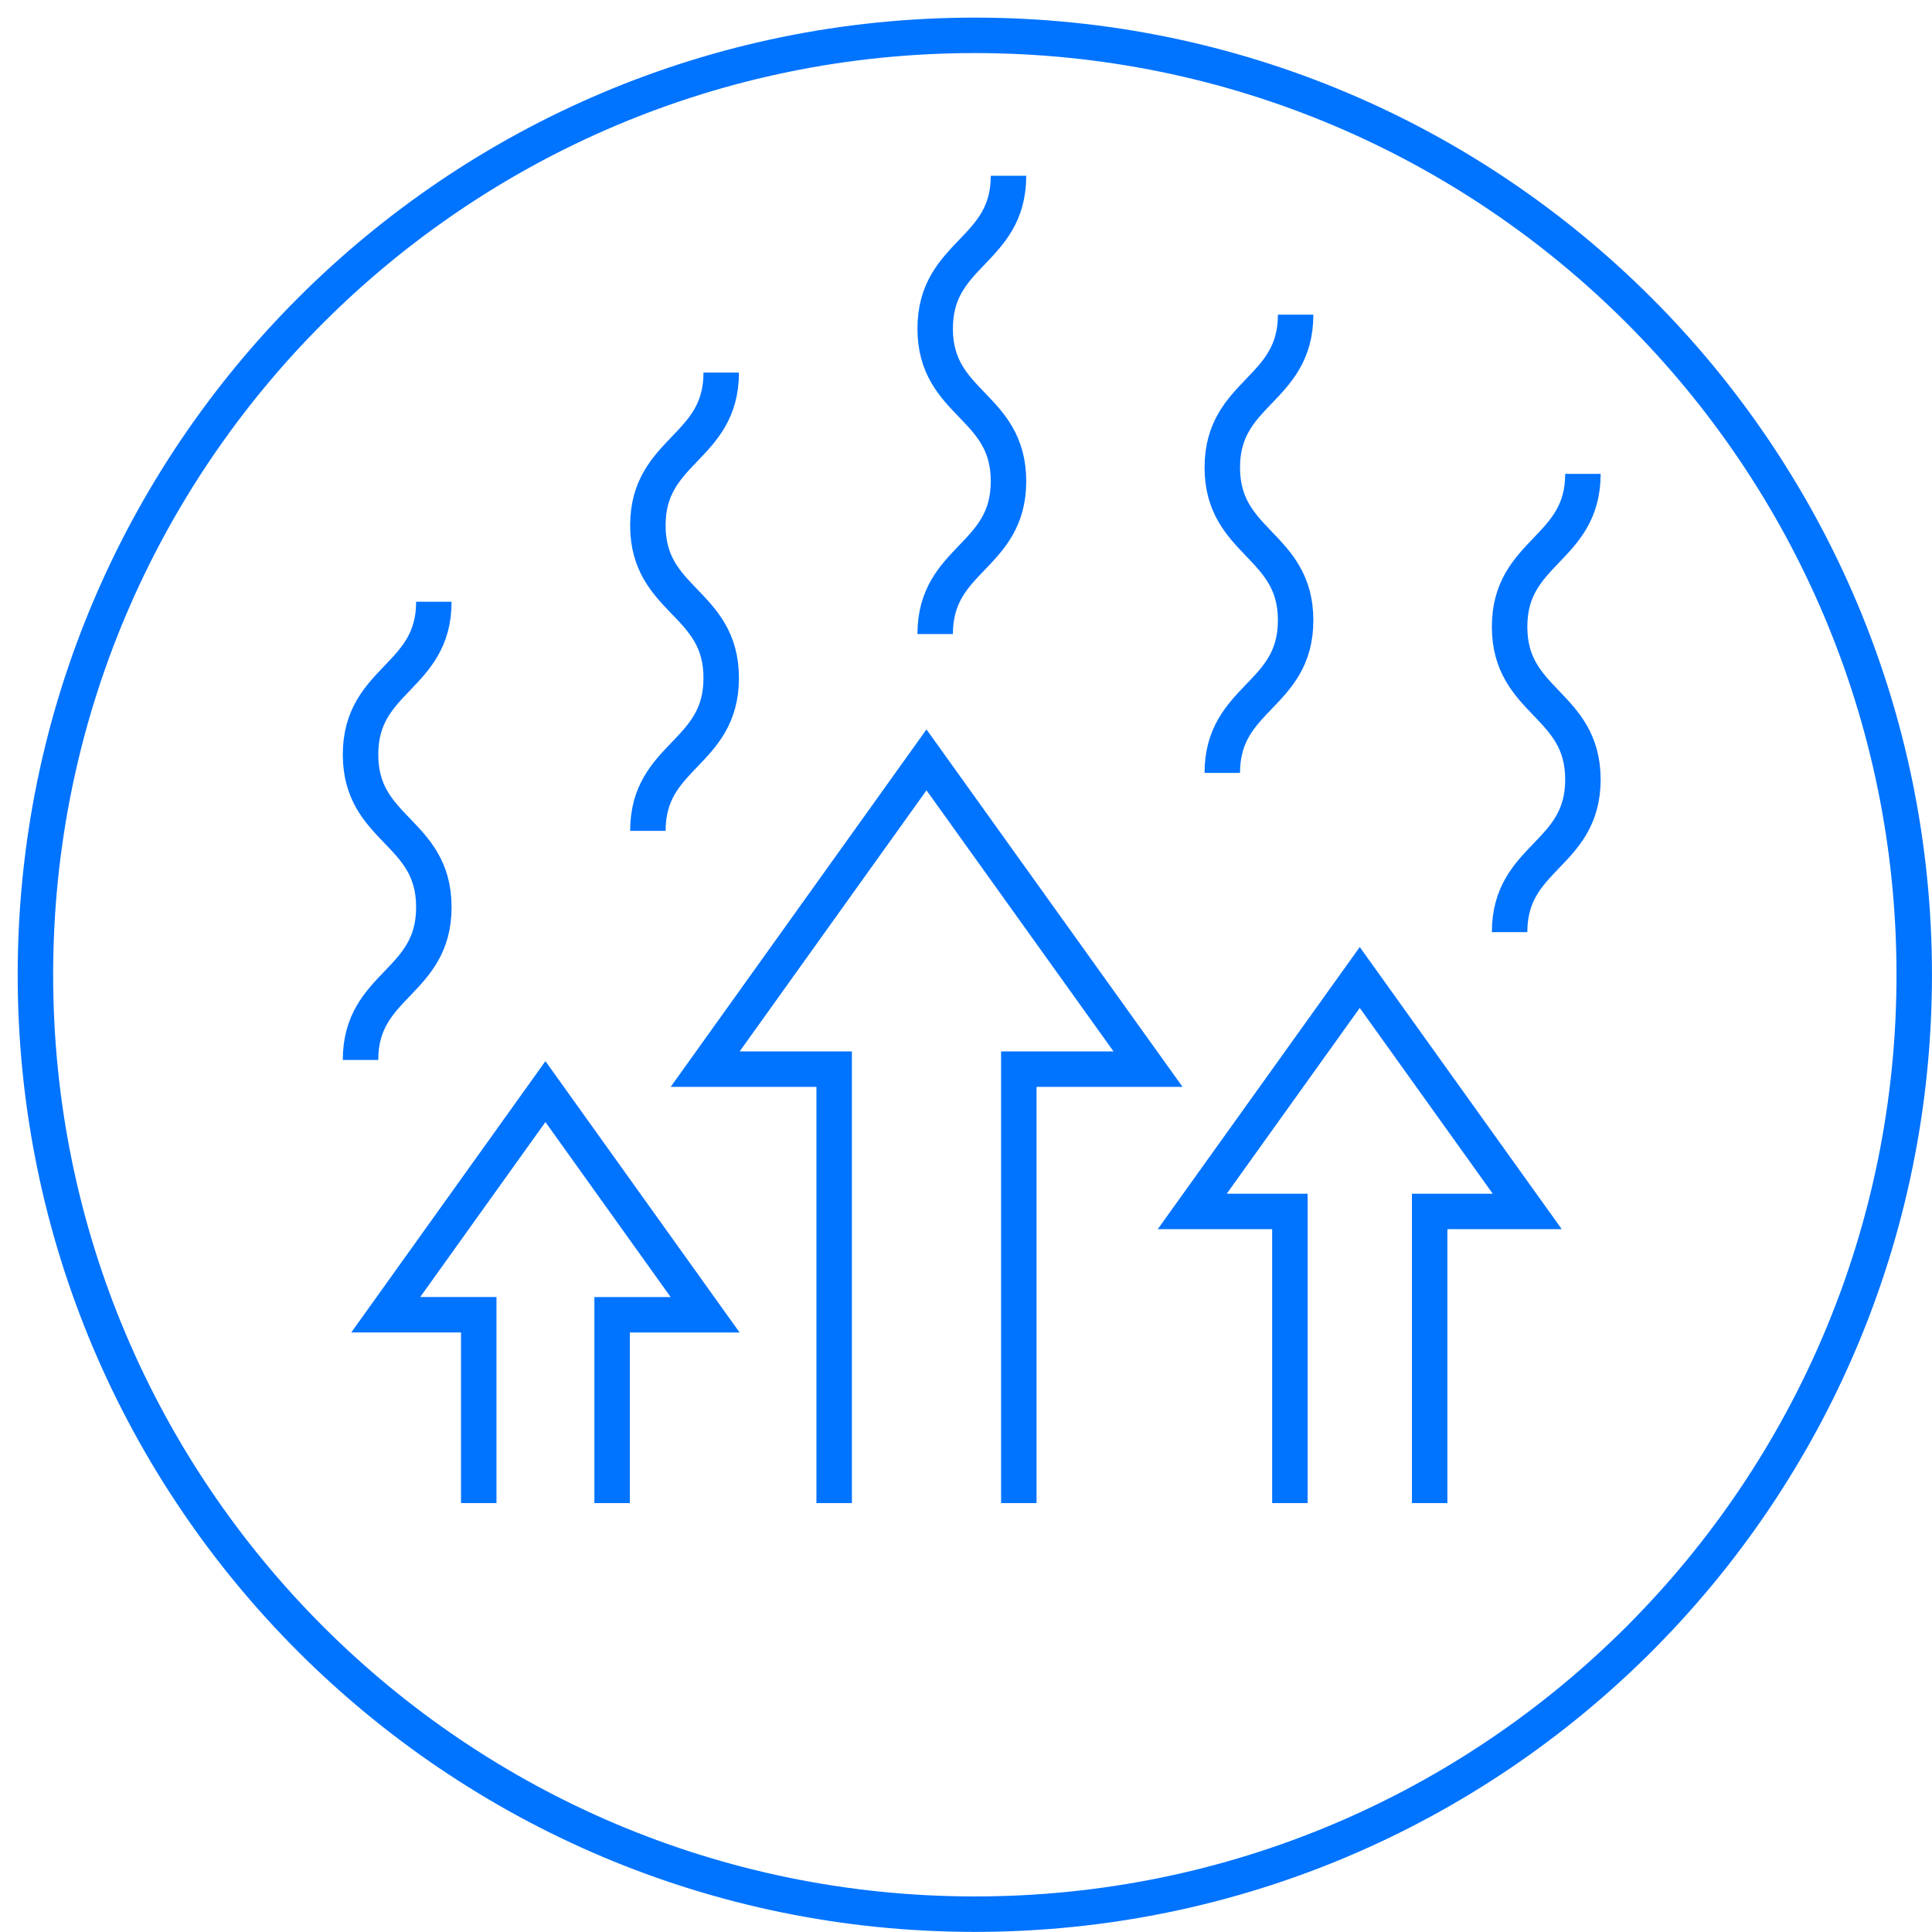
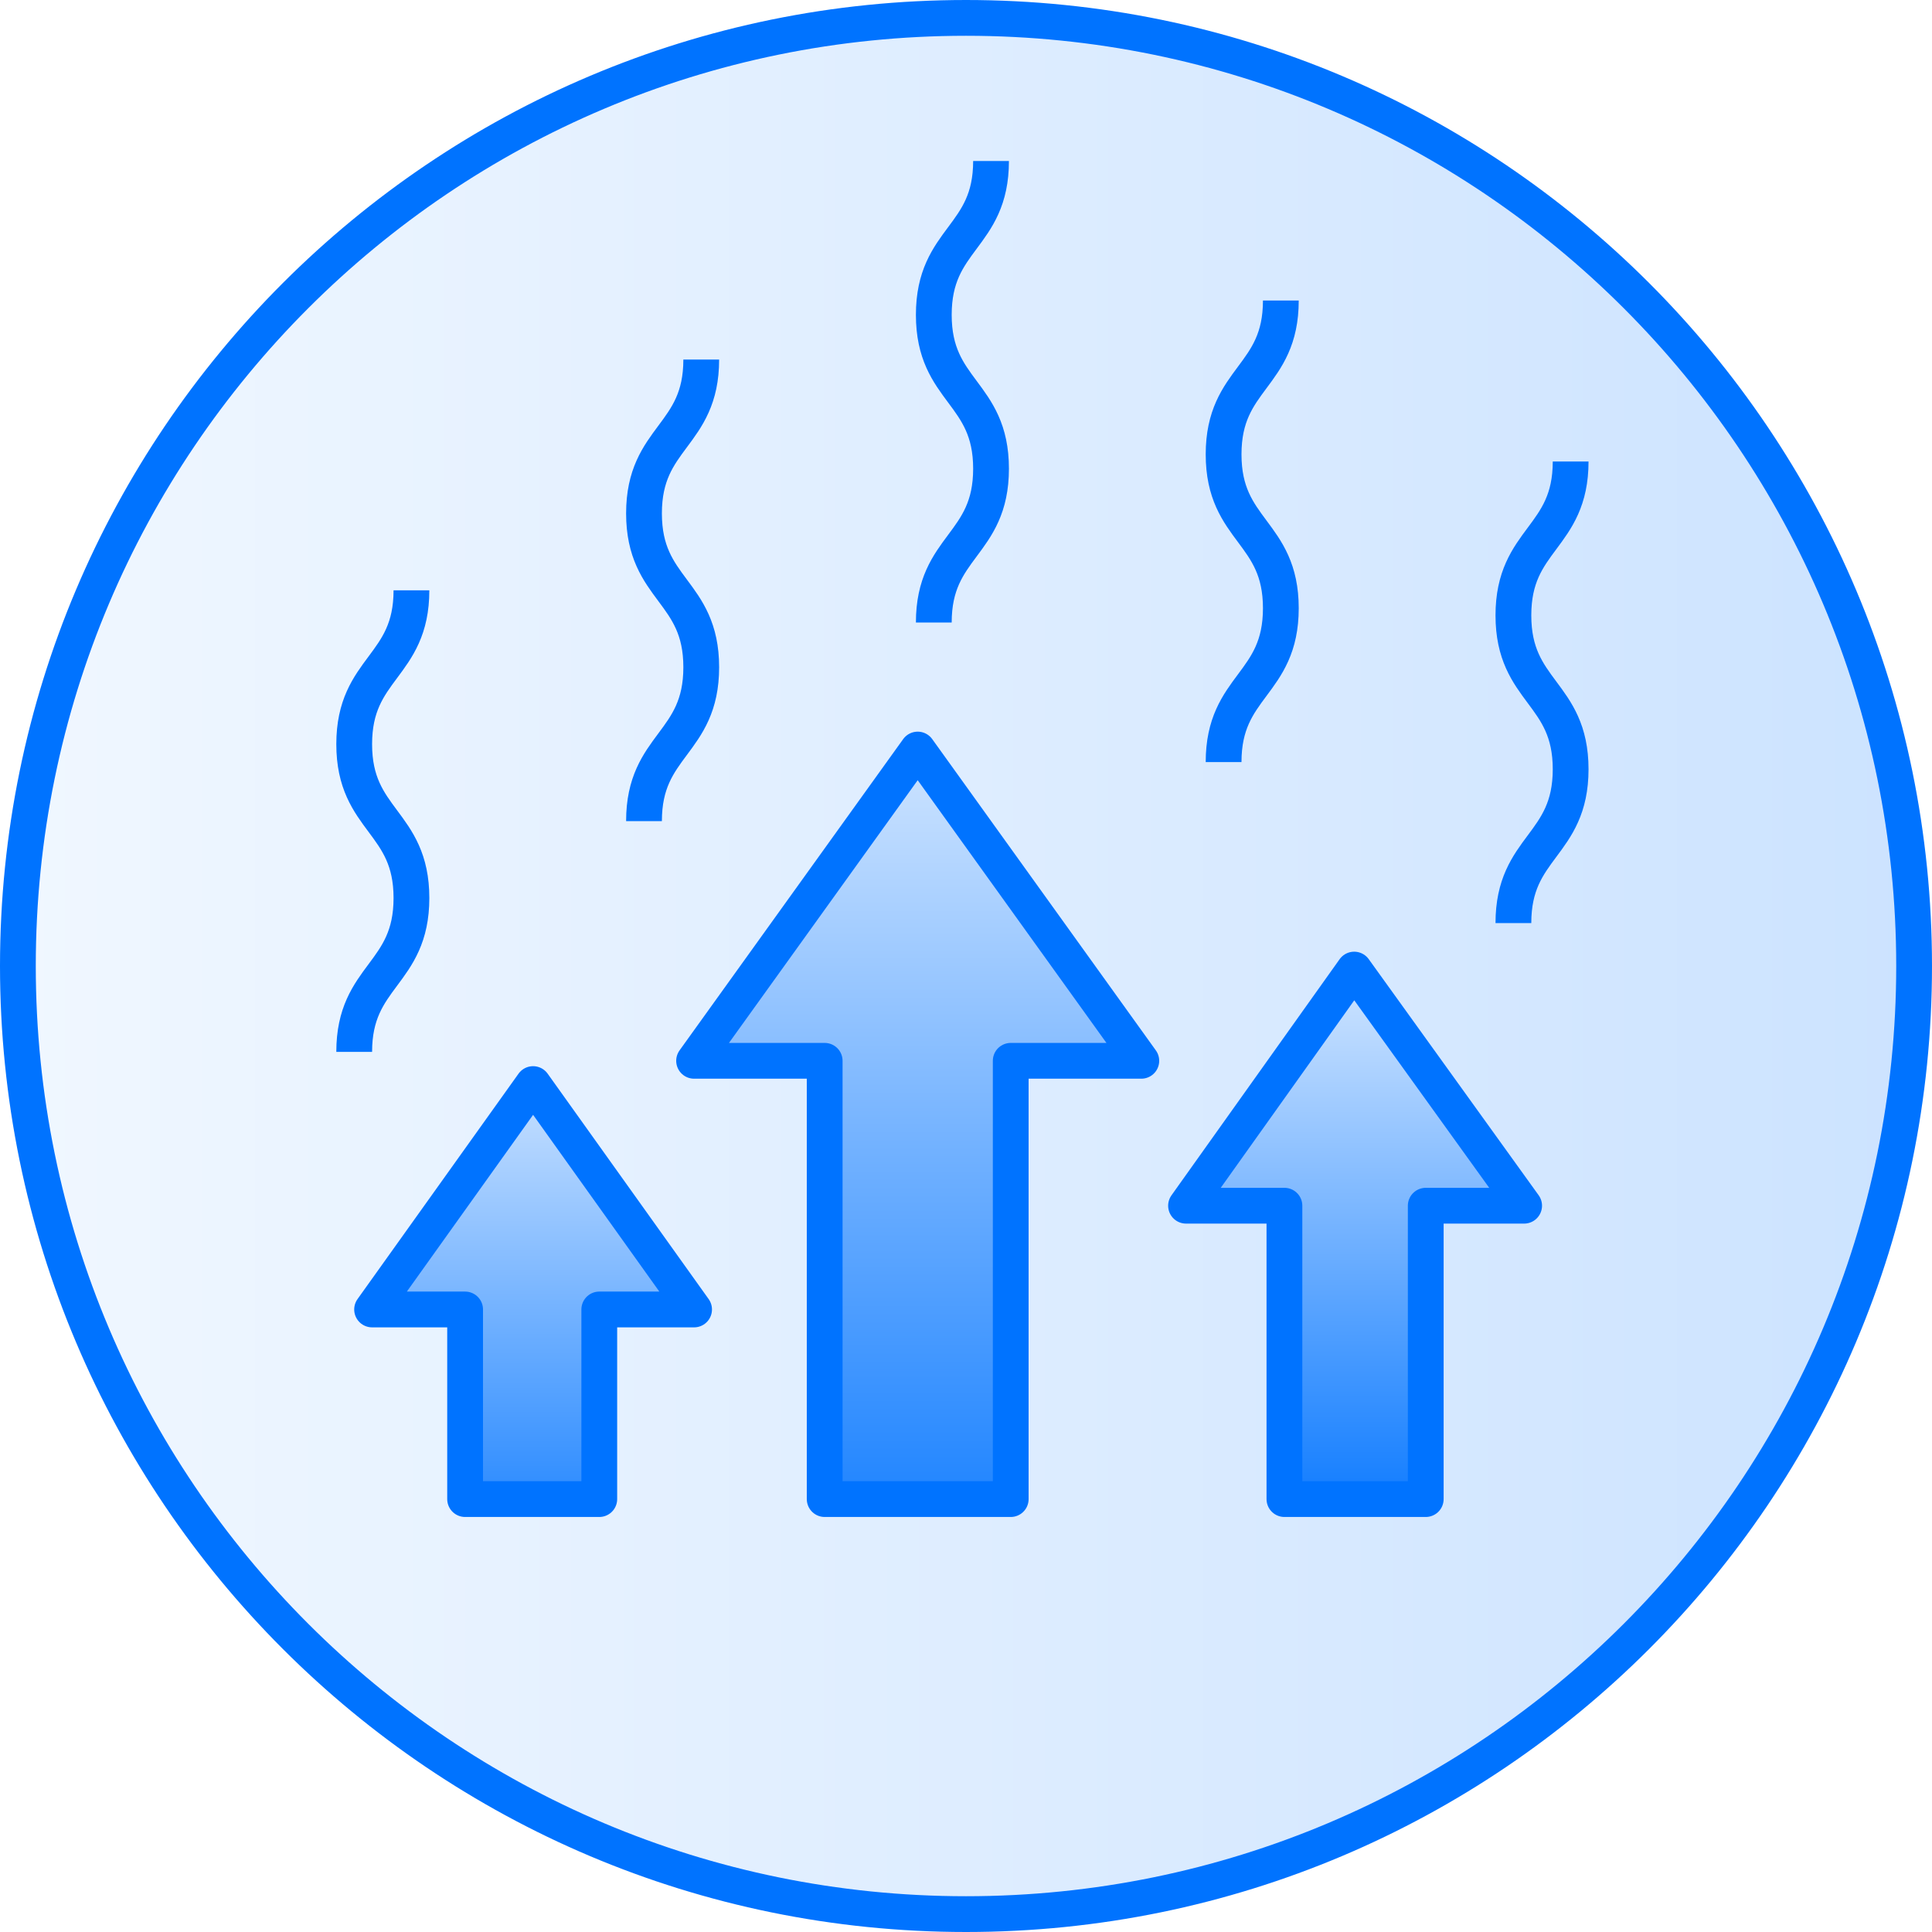
- <svg xmlns="http://www.w3.org/2000/svg" width="109" height="109" fill="none">
-   <path d="M20.34 59.803c0-4.305 4.137-4.305 4.137-8.622 0-4.318-4.136-4.305-4.136-8.61 0-4.304 4.136-4.317 4.136-8.622m12.075 12.928c0-4.305 4.137-4.305 4.137-8.623s-4.137-4.305-4.137-8.61 4.137-4.318 4.137-8.622m12.072 14.75c0-4.305 4.137-4.305 4.137-8.623 0-4.317-4.137-4.304-4.137-8.609 0-4.304 4.137-4.317 4.137-8.622M68.96 43.606c0-4.305 4.137-4.305 4.137-8.61 0-4.304-4.137-4.317-4.137-8.622 0-4.304 4.137-4.304 4.137-8.622M85.169 52.59c0-4.305 4.136-4.305 4.136-8.61 0-4.304-4.136-4.317-4.136-8.621 0-4.305 4.136-4.318 4.136-8.623" stroke="#0073FF" stroke-width="2" stroke-miterlimit="10" />
-   <path d="M54.998 107.994c29.271 0 53-23.729 53-53s-23.729-53-53-53-53 23.729-53 53 23.729 53 53 53z" stroke="#0073FF" stroke-width="2" stroke-miterlimit="10" />
-   <path d="M57.48 84.803V60.32h7.291l-12.5-17.45-12.487 17.45h7.278v24.483m33.596 0V68.347h5.507l-9.45-13.199-9.45 13.199h5.508v16.456m-38.239-.001V74.177h5.248l-9.01-12.591-9.01 12.59h5.248v10.626" stroke="#0073FF" stroke-width="2" stroke-miterlimit="10" />
+ <svg xmlns="http://www.w3.org/2000/svg" version="1.1" id="Layer_1" x="0px" y="0px" viewBox="0 0 108 108" style="enable-background:new 0 0 108 108;" xml:space="preserve">
+   <style type="text/css">
+ 	.st0{fill:url(#SVGID_1_);stroke:#0073FF;stroke-width:2;stroke-miterlimit:10;}
+ 	.st1{fill:none;stroke:#0073FF;stroke-width:2;stroke-miterlimit:10;}
+ 	.st2{fill:url(#SVGID_2_);stroke:#0073FF;stroke-width:2;stroke-linecap:round;stroke-linejoin:round;stroke-miterlimit:10;}
+ 	.st3{fill:url(#SVGID_3_);stroke:#0073FF;stroke-width:2;stroke-linecap:round;stroke-linejoin:round;stroke-miterlimit:10;}
+ 	.st4{fill:url(#SVGID_4_);stroke:#0073FF;stroke-width:2;stroke-linecap:round;stroke-linejoin:round;stroke-miterlimit:10;}
+ </style>
+   <g>
+     <linearGradient id="SVGID_1_" gradientUnits="userSpaceOnUse" x1="1" y1="54" x2="107" y2="54">
+       <stop offset="9.949999e-15" style="stop-color:#F0F7FF" />
+       <stop offset="1" style="stop-color:#CCE3FF" />
+     </linearGradient>
+     <circle class="st0" cx="54" cy="54" r="53" />
+     <g>
+       <path class="st1" d="M19.8,58.8c0-4.3,3.2-4.3,3.2-8.6c0-4.3-3.2-4.3-3.2-8.6c0-4.3,3.2-4.3,3.2-8.6" />
+     </g>
+     <g>
+       <path class="st1" d="M36,45.9c0-4.3,3.2-4.3,3.2-8.6c0-4.3-3.2-4.3-3.2-8.6s3.2-4.3,3.2-8.6" />
+     </g>
+     <g>
+       <path class="st1" d="M52.2,34.8c0-4.3,3.2-4.3,3.2-8.6c0-4.3-3.2-4.3-3.2-8.6s3.2-4.3,3.2-8.6" />
+     </g>
+     <g>
+       <path class="st1" d="M68.4,42.6c0-4.3,3.2-4.3,3.2-8.6c0-4.3-3.2-4.3-3.2-8.6s3.2-4.3,3.2-8.6" />
+     </g>
+     <g>
+       <path class="st1" d="M84.6,51.6c0-4.3,3.2-4.3,3.2-8.6c0-4.3-3.2-4.3-3.2-8.6s3.2-4.3,3.2-8.6" />
+     </g>
+     <g>
+       <linearGradient id="SVGID_2_" gradientUnits="userSpaceOnUse" x1="51.276" y1="42.299" x2="51.276" y2="91.798">
+         <stop offset="0" style="stop-color:#CCE3FF" />
+         <stop offset="1" style="stop-color:#0073FF" />
+       </linearGradient>
+       <polygon class="st2" points="56.5,83.8 56.5,59.3 63.8,59.3 51.3,41.9 38.8,59.3 46.1,59.3 46.1,83.8   " />
+     </g>
+     <g>
+       <linearGradient id="SVGID_3_" gradientUnits="userSpaceOnUse" x1="75.722" y1="54.937" x2="75.722" y2="86.724">
+         <stop offset="0" style="stop-color:#CCE3FF" />
+         <stop offset="1" style="stop-color:#0073FF" />
+       </linearGradient>
+       <polygon class="st3" points="79.7,83.8 79.7,67.4 85.2,67.4 75.7,54.2 66.3,67.4 71.8,67.4 71.8,83.8   " />
+     </g>
+     <g>
+       <linearGradient id="SVGID_4_" gradientUnits="userSpaceOnUse" x1="29.775" y1="59.916" x2="29.775" y2="90.576">
+         <stop offset="0" style="stop-color:#CCE3FF" />
+         <stop offset="1" style="stop-color:#0073FF" />
+       </linearGradient>
+       <polygon class="st4" points="33.5,83.8 33.5,73.2 38.8,73.2 29.8,60.6 20.8,73.2 26,73.2 26,83.8   " />
+     </g>
+   </g>
</svg>
